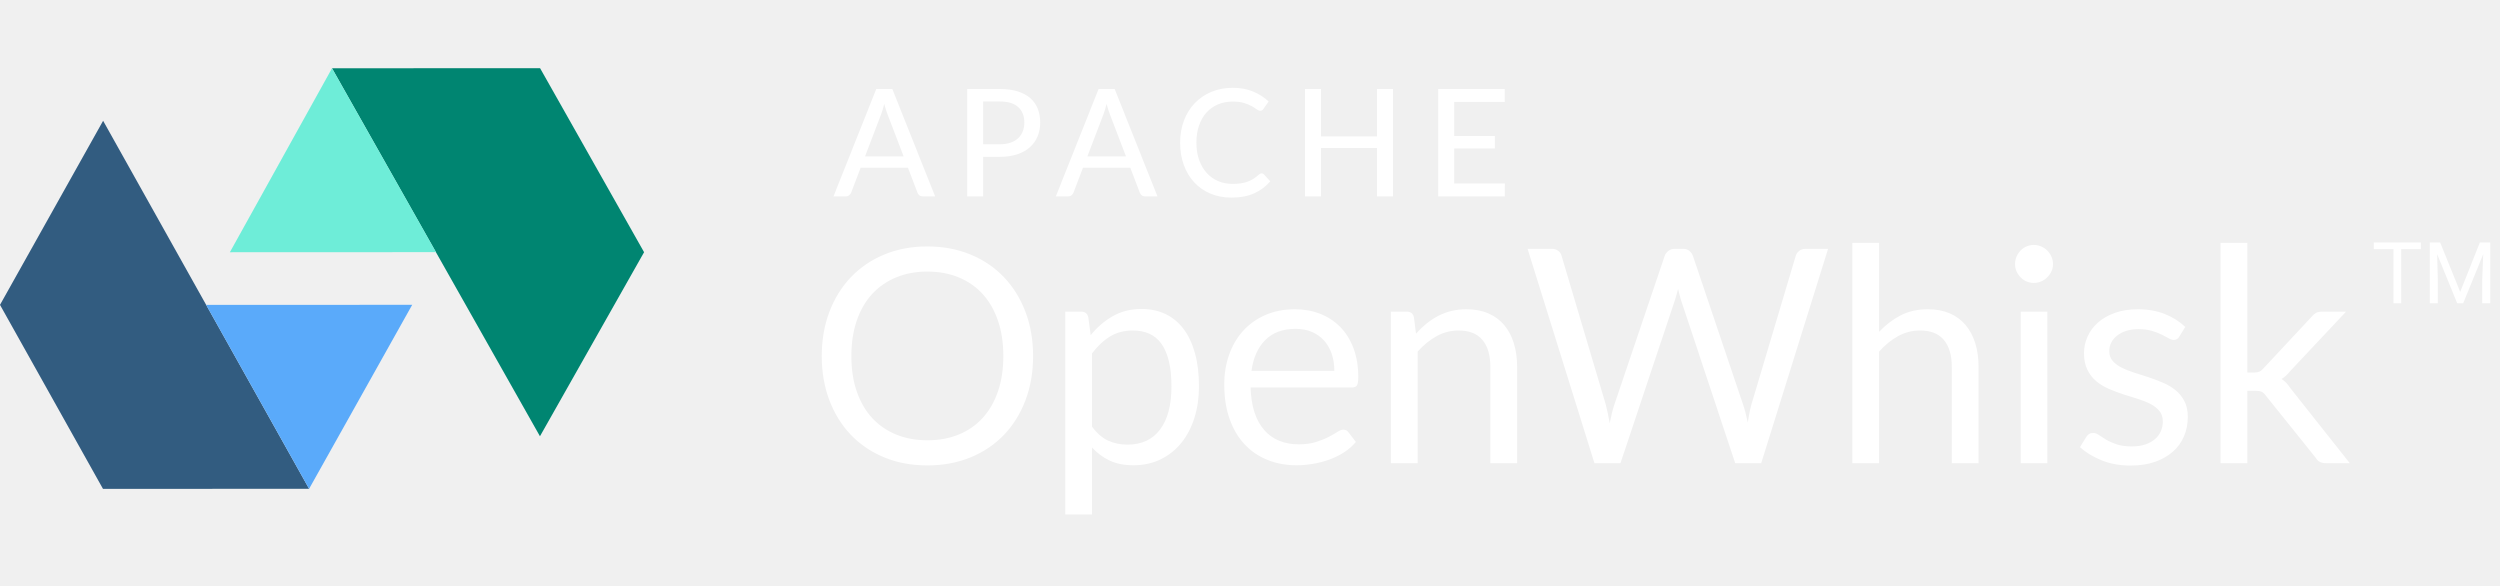
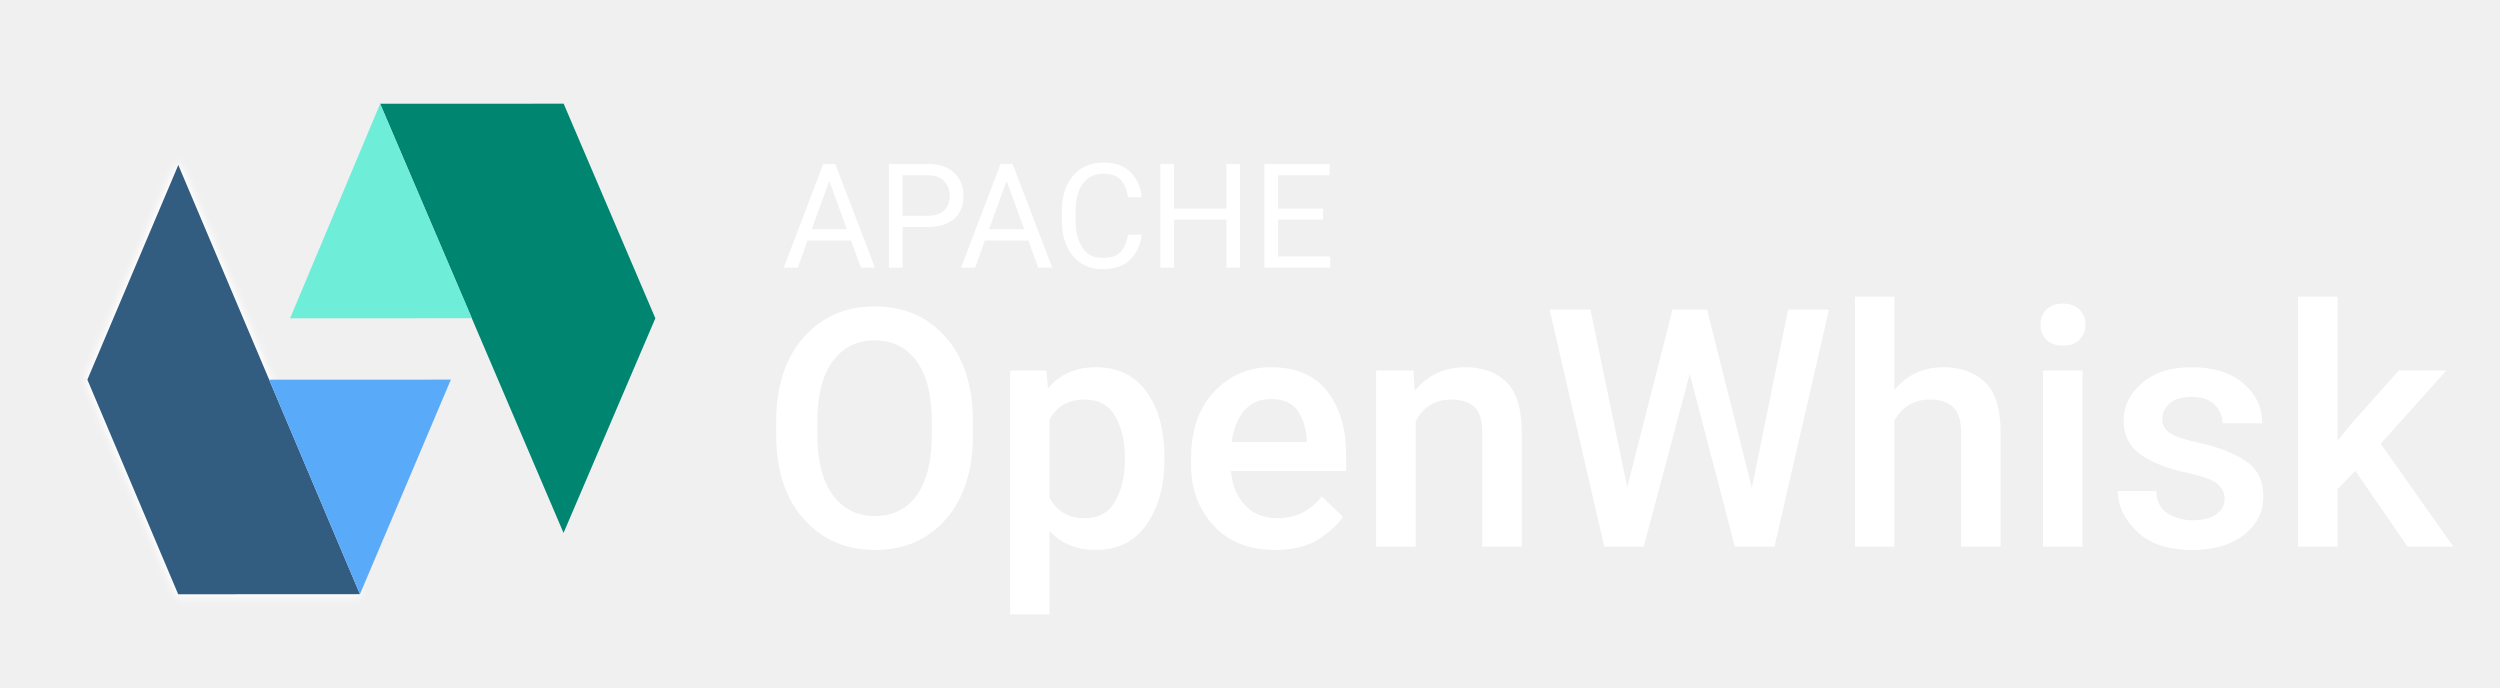
- <svg xmlns="http://www.w3.org/2000/svg" width="188px" height="44px" viewBox="0 0 117 21" version="1.1">
-   <defs />
-   <g id="Symbols" stroke="none" stroke-width="1" fill="none" fill-rule="evenodd">
-     <g id="Menu" transform="translate(-268, -33)">
-       <g id="apache-openwhisk" transform="translate(268, 33)">
+ <svg xmlns="http://www.w3.org/2000/svg" xmlns:xlink="http://www.w3.org/1999/xlink" width="320" height="88" viewBox="0 0 320 88" version="1.1" id="svg4829">
+   <defs id="defs4816">
+     <color-profile name="Adobe-RGB--1998-" xlink:href="/System/Library/ColorSync/Profiles/AdobeRGB1998.icc" id="color-profile15" />
+     <filter style="color-interpolation-filters:sRGB" id="filter4902">
+       <feFlood flood-opacity="0.498" flood-color="rgb(0,0,0)" result="flood" id="feFlood4892" />
+       <feComposite in="flood" in2="SourceGraphic" operator="in" result="composite1" id="feComposite4894" />
+       <feGaussianBlur in="composite1" stdDeviation="2" result="blur" id="feGaussianBlur4896" />
+       <feOffset dx="6" dy="6" result="offset" id="feOffset4898" />
+       <feComposite in="SourceGraphic" in2="offset" operator="over" result="fbSourceGraphic" id="feComposite4900" />
+       <feColorMatrix result="fbSourceGraphicAlpha" in="fbSourceGraphic" values="0 0 0 -1 0 0 0 0 -1 0 0 0 0 -1 0 0 0 0 1 0" id="feColorMatrix4988" />
+       <feFlood id="feFlood4990" flood-opacity="0.498" flood-color="rgb(0,0,0)" result="flood" in="fbSourceGraphic" />
+       <feComposite in2="fbSourceGraphic" id="feComposite4992" in="flood" operator="in" result="composite1" />
+       <feGaussianBlur id="feGaussianBlur4994" in="composite1" stdDeviation="1" result="blur" />
+       <feOffset id="feOffset4996" dx="6" dy="6" result="offset" />
+       <feComposite in2="offset" id="feComposite4998" in="fbSourceGraphic" operator="over" result="fbSourceGraphic" />
+       <feColorMatrix result="fbSourceGraphicAlpha" in="fbSourceGraphic" values="0 0 0 -1 0 0 0 0 -1 0 0 0 0 -1 0 0 0 0 1 0" id="feColorMatrix5000" />
+       <feFlood id="feFlood5002" flood-opacity="0.498" flood-color="rgb(0,0,0)" result="flood" in="fbSourceGraphic" />
+       <feComposite in2="fbSourceGraphic" id="feComposite5004" in="flood" operator="in" result="composite1" />
+       <feGaussianBlur id="feGaussianBlur5006" in="composite1" stdDeviation="1" result="blur" />
+       <feOffset id="feOffset5008" dx="6" dy="6" result="offset" />
+       <feComposite in2="offset" id="feComposite5010" in="fbSourceGraphic" operator="over" result="fbSourceGraphic" />
+       <feColorMatrix result="fbSourceGraphicAlpha" in="fbSourceGraphic" values="0 0 0 -1 0 0 0 0 -1 0 0 0 0 -1 0 0 0 0 1 0" id="feColorMatrix5012" />
+       <feFlood id="feFlood5014" flood-opacity="0.498" flood-color="rgb(0,0,0)" result="flood" in="fbSourceGraphic" />
+       <feComposite in2="fbSourceGraphic" id="feComposite5016" in="flood" operator="in" result="composite1" />
+       <feGaussianBlur id="feGaussianBlur5018" in="composite1" stdDeviation="1" result="blur" />
+       <feOffset id="feOffset5020" dx="6" dy="6" result="offset" />
+       <feComposite in2="offset" id="feComposite5022" in="fbSourceGraphic" operator="over" result="fbSourceGraphic" />
+       <feColorMatrix result="fbSourceGraphicAlpha" in="fbSourceGraphic" values="0 0 0 -1 0 0 0 0 -1 0 0 0 0 -1 0 0 0 0 1 0" id="feColorMatrix5024" />
+       <feFlood id="feFlood5026" flood-opacity="0.498" flood-color="rgb(0,0,0)" result="flood" in="fbSourceGraphic" />
+       <feComposite in2="fbSourceGraphic" id="feComposite5028" in="flood" operator="in" result="composite1" />
+       <feGaussianBlur id="feGaussianBlur5030" in="composite1" stdDeviation="1" result="blur" />
+       <feOffset id="feOffset5032" dx="6" dy="6" result="offset" />
+       <feComposite in2="offset" id="feComposite5034" in="fbSourceGraphic" operator="over" result="fbSourceGraphic" />
+       <feColorMatrix result="fbSourceGraphicAlpha" in="fbSourceGraphic" values="0 0 0 -1 0 0 0 0 -1 0 0 0 0 -1 0 0 0 0 1 0" id="feColorMatrix5036" />
+       <feFlood id="feFlood5038" flood-opacity="0.498" flood-color="rgb(0,0,0)" result="flood" in="fbSourceGraphic" />
+       <feComposite in2="fbSourceGraphic" id="feComposite5040" in="flood" operator="in" result="composite1" />
+       <feGaussianBlur id="feGaussianBlur5042" in="composite1" stdDeviation="1" result="blur" />
+       <feOffset id="feOffset5044" dx="6" dy="6" result="offset" />
+       <feComposite in2="offset" id="feComposite5046" in="fbSourceGraphic" operator="over" result="composite2" />
+     </filter>
+     <filter style="color-interpolation-filters:sRGB;" id="filter4342">
+       <feFlood flood-opacity="0.933" flood-color="rgb(255,255,255)" result="flood" id="feFlood4332" />
+       <feComposite in="flood" in2="SourceGraphic" operator="in" result="composite1" id="feComposite4334" />
+       <feGaussianBlur in="composite1" stdDeviation="0.2" result="blur" id="feGaussianBlur4336" />
+       <feOffset dx="1.38778e-16" dy="1.38778e-16" result="offset" id="feOffset4338" />
+       <feComposite in="SourceGraphic" in2="offset" operator="over" result="fbSourceGraphic" id="feComposite4340" />
+       <feColorMatrix result="fbSourceGraphicAlpha" in="fbSourceGraphic" values="0 0 0 -1 0 0 0 0 -1 0 0 0 0 -1 0 0 0 0 1 0" id="feColorMatrix4344" />
+       <feFlood id="feFlood4346" flood-opacity="0.933" flood-color="rgb(255,255,255)" result="flood" in="fbSourceGraphic" />
+       <feComposite in2="fbSourceGraphic" id="feComposite4348" in="flood" operator="in" result="composite1" />
+       <feGaussianBlur id="feGaussianBlur4350" in="composite1" stdDeviation="0.2" result="blur" />
+       <feOffset id="feOffset4352" dx="1.38778e-16" dy="1.38778e-16" result="offset" />
+       <feComposite in2="offset" id="feComposite4354" in="fbSourceGraphic" operator="over" result="composite2" />
+     </filter>
+   </defs>
+   <g id="Symbols" style="fill:none;fill-rule:evenodd;stroke:none;stroke-width:1" transform="translate(0,107.9874)">
+     <g id="Menu" transform="translate(-268,-33)">
+       <g id="logo/apache-openwhisk" transform="matrix(2.411928,0,0,3.189443,280.6788,-65.46484)">
        <g id="Group-23">
-           <polygon id="Fill-1" fill="#008571" points="25.276 -0 15.537 0.003 25.27 17.226 30.143 8.612" />
-           <polygon id="Fill-2" fill="#6EEDD8" points="15.538 0.003 10.758 8.613 20.406 8.609" />
-           <polygon id="Fill-3" fill="#325C80" points="0 11.076 4.82 19.688 14.466 19.684 4.826 2.461" />
-           <polygon id="Fill-4" fill="#5AAAFA" points="9.646 11.077 14.466 19.685 19.291 11.074" />
+           <polygon id="Fill-1" points="25.276,-0 15.537,0.003 25.27,17.226 30.143,8.612 " style="fill:#008571" transform="translate(-0.6202474,1.175636)" />
+           <polygon id="Fill-2" points="10.758,8.613 20.406,8.609 15.538,0.003 " style="fill:#6eedd8" transform="translate(-0.6202474,1.175636)" />
+           <polygon id="Fill-3" points="0,11.076 4.82,19.688 14.466,19.684 4.826,2.461 " style="fill:#325c80;filter:url(#filter4342)" transform="translate(-0.6202474,1.175636)" />
+           <polygon id="Fill-4" points="14.466,19.685 19.291,11.074 9.646,11.077 " style="fill:#5aaafa" transform="translate(-0.6202474,1.175636)" />
        </g>
-         <text id="TM" font-family="Roboto-Medium, Roboto" font-size="4" font-weight="400" fill="#FFFFFF">
-           <tspan x="111" y="11">TM</tspan>
-         </text>
-         <path d="M48.349,13.473 C48.349,14.224 48.23,14.913 47.992,15.541 C47.754,16.169 47.418,16.709 46.984,17.162 C46.55,17.614 46.029,17.965 45.419,18.215 C44.81,18.465 44.137,18.59 43.4,18.59 C42.663,18.59 41.991,18.465 41.384,18.215 C40.777,17.965 40.257,17.614 39.823,17.162 C39.389,16.709 39.053,16.169 38.815,15.541 C38.577,14.913 38.458,14.224 38.458,13.473 C38.458,12.721 38.577,12.032 38.815,11.404 C39.053,10.776 39.389,10.235 39.823,9.78 C40.257,9.325 40.777,8.972 41.384,8.72 C41.991,8.468 42.663,8.342 43.4,8.342 C44.137,8.342 44.81,8.468 45.419,8.72 C46.029,8.972 46.55,9.325 46.984,9.78 C47.418,10.235 47.754,10.776 47.992,11.404 C48.23,12.032 48.349,12.721 48.349,13.473 Z M46.956,13.473 C46.956,12.857 46.872,12.304 46.704,11.814 C46.536,11.324 46.298,10.909 45.99,10.571 C45.682,10.233 45.309,9.973 44.87,9.791 C44.431,9.609 43.941,9.518 43.4,9.518 C42.863,9.518 42.376,9.609 41.937,9.791 C41.498,9.973 41.124,10.233 40.813,10.571 C40.503,10.909 40.264,11.324 40.096,11.814 C39.928,12.304 39.844,12.857 39.844,13.473 C39.844,14.089 39.928,14.64 40.096,15.128 C40.264,15.616 40.503,16.029 40.813,16.367 C41.124,16.705 41.498,16.964 41.937,17.144 C42.376,17.324 42.863,17.414 43.4,17.414 C43.941,17.414 44.431,17.324 44.87,17.144 C45.309,16.964 45.682,16.705 45.99,16.367 C46.298,16.029 46.536,15.616 46.704,15.128 C46.872,14.64 46.956,14.089 46.956,13.473 Z M51.107,16.777 C51.336,17.085 51.585,17.302 51.856,17.428 C52.127,17.554 52.43,17.617 52.766,17.617 C53.429,17.617 53.937,17.381 54.292,16.91 C54.647,16.438 54.824,15.766 54.824,14.894 C54.824,14.432 54.783,14.035 54.702,13.704 C54.62,13.372 54.502,13.1 54.348,12.888 C54.194,12.676 54.005,12.521 53.781,12.423 C53.557,12.325 53.303,12.276 53.018,12.276 C52.612,12.276 52.256,12.369 51.95,12.556 C51.645,12.742 51.364,13.006 51.107,13.347 L51.107,16.777 Z M51.044,12.493 C51.343,12.124 51.688,11.828 52.08,11.604 C52.472,11.38 52.92,11.268 53.424,11.268 C53.835,11.268 54.206,11.346 54.537,11.502 C54.868,11.658 55.151,11.889 55.384,12.195 C55.617,12.501 55.797,12.88 55.923,13.333 C56.049,13.785 56.112,14.306 56.112,14.894 C56.112,15.416 56.042,15.903 55.902,16.353 C55.762,16.803 55.56,17.193 55.297,17.522 C55.033,17.851 54.711,18.11 54.331,18.299 C53.95,18.488 53.522,18.583 53.046,18.583 C52.612,18.583 52.24,18.509 51.929,18.362 C51.619,18.215 51.345,18.011 51.107,17.75 L51.107,20.886 L49.854,20.886 L49.854,11.394 L50.603,11.394 C50.78,11.394 50.89,11.48 50.932,11.653 L51.044,12.493 Z M62.447,14.166 C62.447,13.876 62.406,13.611 62.325,13.371 C62.243,13.131 62.124,12.923 61.968,12.748 C61.811,12.573 61.621,12.438 61.397,12.342 C61.173,12.246 60.919,12.199 60.634,12.199 C60.037,12.199 59.564,12.372 59.217,12.72 C58.869,13.068 58.653,13.55 58.569,14.166 L62.447,14.166 Z M63.455,17.491 C63.301,17.677 63.117,17.839 62.902,17.977 C62.687,18.115 62.458,18.228 62.212,18.317 C61.967,18.405 61.714,18.472 61.453,18.516 C61.192,18.56 60.933,18.583 60.676,18.583 C60.186,18.583 59.735,18.5 59.322,18.334 C58.908,18.168 58.552,17.926 58.251,17.606 C57.949,17.286 57.715,16.891 57.547,16.42 C57.379,15.948 57.295,15.407 57.295,14.796 C57.295,14.301 57.371,13.839 57.523,13.41 C57.674,12.98 57.892,12.608 58.177,12.293 C58.462,11.978 58.809,11.731 59.22,11.551 C59.631,11.371 60.093,11.282 60.606,11.282 C61.031,11.282 61.424,11.353 61.785,11.495 C62.147,11.637 62.46,11.843 62.724,12.111 C62.987,12.379 63.194,12.711 63.343,13.105 C63.492,13.499 63.567,13.949 63.567,14.453 C63.567,14.649 63.546,14.779 63.504,14.845 C63.462,14.91 63.383,14.943 63.266,14.943 L58.527,14.943 C58.541,15.391 58.603,15.78 58.712,16.112 C58.822,16.443 58.975,16.719 59.171,16.941 C59.367,17.163 59.6,17.328 59.871,17.438 C60.142,17.548 60.445,17.603 60.781,17.603 C61.094,17.603 61.363,17.566 61.59,17.494 C61.816,17.422 62.011,17.344 62.174,17.26 C62.337,17.176 62.474,17.097 62.584,17.025 C62.693,16.953 62.788,16.917 62.867,16.917 C62.97,16.917 63.049,16.956 63.105,17.036 L63.455,17.491 Z M66.269,12.423 C66.423,12.25 66.586,12.094 66.759,11.954 C66.932,11.814 67.115,11.693 67.308,11.593 C67.502,11.493 67.707,11.416 67.924,11.362 C68.142,11.308 68.376,11.282 68.628,11.282 C69.015,11.282 69.357,11.346 69.653,11.474 C69.95,11.602 70.197,11.784 70.395,12.02 C70.594,12.256 70.744,12.539 70.847,12.871 C70.95,13.202 71.001,13.568 71.001,13.97 L71.001,18.485 L69.748,18.485 L69.748,13.97 C69.748,13.433 69.626,13.016 69.38,12.72 C69.135,12.424 68.763,12.276 68.264,12.276 C67.895,12.276 67.551,12.364 67.231,12.542 C66.912,12.719 66.617,12.959 66.346,13.263 L66.346,18.485 L65.093,18.485 L65.093,11.394 L65.842,11.394 C66.019,11.394 66.129,11.48 66.171,11.653 L66.269,12.423 Z M85.554,8.454 L82.425,18.485 L81.207,18.485 L78.666,10.834 C78.643,10.759 78.621,10.68 78.6,10.596 L78.533,10.33 C78.51,10.423 78.486,10.512 78.463,10.596 C78.44,10.68 78.416,10.759 78.393,10.834 L75.838,18.485 L74.62,18.485 L71.491,8.454 L72.618,8.454 C72.739,8.454 72.841,8.484 72.922,8.545 C73.004,8.605 73.057,8.682 73.08,8.776 L75.152,15.748 C75.185,15.874 75.216,16.009 75.246,16.154 C75.277,16.298 75.306,16.452 75.334,16.616 C75.367,16.452 75.4,16.297 75.436,16.15 C75.471,16.003 75.509,15.869 75.551,15.748 L77.91,8.776 C77.938,8.696 77.993,8.623 78.075,8.555 C78.156,8.487 78.255,8.454 78.372,8.454 L78.764,8.454 C78.885,8.454 78.983,8.484 79.058,8.545 C79.133,8.605 79.189,8.682 79.226,8.776 L81.578,15.748 C81.62,15.869 81.658,16 81.694,16.14 C81.729,16.28 81.762,16.427 81.795,16.581 C81.818,16.427 81.844,16.28 81.872,16.14 C81.9,16 81.93,15.869 81.963,15.748 L84.042,8.776 C84.065,8.692 84.118,8.617 84.2,8.552 C84.281,8.486 84.38,8.454 84.497,8.454 L85.554,8.454 Z M87.941,12.339 C88.244,12.017 88.58,11.76 88.949,11.569 C89.318,11.377 89.742,11.282 90.223,11.282 C90.61,11.282 90.952,11.346 91.249,11.474 C91.545,11.602 91.792,11.784 91.99,12.02 C92.189,12.256 92.339,12.539 92.442,12.871 C92.545,13.202 92.596,13.568 92.596,13.97 L92.596,18.485 L91.343,18.485 L91.343,13.97 C91.343,13.433 91.221,13.016 90.975,12.72 C90.73,12.424 90.358,12.276 89.859,12.276 C89.49,12.276 89.146,12.364 88.826,12.542 C88.507,12.719 88.212,12.959 87.941,13.263 L87.941,18.485 L86.688,18.485 L86.688,8.174 L87.941,8.174 L87.941,12.339 Z M95.816,11.394 L95.816,18.485 L94.57,18.485 L94.57,11.394 L95.816,11.394 Z M96.082,9.168 C96.082,9.289 96.058,9.402 96.008,9.507 C95.959,9.612 95.894,9.705 95.812,9.787 C95.731,9.869 95.635,9.933 95.525,9.98 C95.416,10.026 95.3,10.05 95.179,10.05 C95.058,10.05 94.945,10.026 94.84,9.98 C94.734,9.933 94.642,9.869 94.563,9.787 C94.484,9.705 94.421,9.612 94.374,9.507 C94.327,9.402 94.304,9.289 94.304,9.168 C94.304,9.046 94.327,8.931 94.374,8.821 C94.421,8.711 94.484,8.616 94.563,8.534 C94.642,8.452 94.734,8.388 94.84,8.342 C94.945,8.295 95.058,8.272 95.179,8.272 C95.3,8.272 95.416,8.295 95.525,8.342 C95.635,8.388 95.731,8.452 95.812,8.534 C95.894,8.616 95.959,8.711 96.008,8.821 C96.058,8.931 96.082,9.046 96.082,9.168 Z M101.99,12.563 C101.934,12.665 101.848,12.717 101.731,12.717 C101.661,12.717 101.582,12.691 101.493,12.64 C101.404,12.588 101.296,12.531 101.168,12.468 C101.039,12.405 100.886,12.347 100.709,12.293 C100.532,12.239 100.322,12.213 100.079,12.213 C99.869,12.213 99.68,12.239 99.512,12.293 C99.344,12.347 99.201,12.42 99.082,12.514 C98.962,12.607 98.872,12.715 98.808,12.839 C98.745,12.963 98.714,13.097 98.714,13.242 C98.714,13.424 98.766,13.575 98.871,13.697 C98.977,13.818 99.115,13.923 99.288,14.012 C99.461,14.1 99.657,14.178 99.876,14.246 C100.095,14.314 100.32,14.386 100.552,14.463 C100.783,14.54 101.008,14.625 101.227,14.719 C101.446,14.812 101.642,14.929 101.815,15.069 C101.988,15.209 102.126,15.38 102.231,15.583 C102.337,15.786 102.389,16.03 102.389,16.315 C102.389,16.641 102.331,16.943 102.214,17.221 C102.097,17.499 101.925,17.739 101.696,17.942 C101.467,18.145 101.187,18.305 100.856,18.422 C100.525,18.538 100.142,18.597 99.708,18.597 C99.213,18.597 98.765,18.516 98.364,18.355 C97.963,18.194 97.622,17.988 97.342,17.736 L97.636,17.26 C97.673,17.199 97.718,17.152 97.769,17.12 C97.82,17.087 97.886,17.071 97.965,17.071 C98.049,17.071 98.138,17.103 98.231,17.169 C98.324,17.234 98.437,17.306 98.57,17.386 C98.704,17.465 98.866,17.537 99.057,17.603 C99.248,17.668 99.486,17.701 99.771,17.701 C100.014,17.701 100.226,17.669 100.408,17.606 C100.59,17.543 100.742,17.458 100.863,17.351 C100.984,17.243 101.074,17.12 101.132,16.98 C101.191,16.84 101.22,16.69 101.22,16.532 C101.22,16.336 101.168,16.173 101.062,16.045 C100.957,15.917 100.819,15.807 100.646,15.716 C100.473,15.625 100.276,15.546 100.055,15.478 C99.833,15.41 99.607,15.339 99.376,15.265 C99.144,15.19 98.918,15.105 98.697,15.009 C98.475,14.913 98.278,14.793 98.105,14.649 C97.932,14.504 97.794,14.325 97.689,14.113 C97.583,13.901 97.531,13.643 97.531,13.34 C97.531,13.069 97.587,12.809 97.699,12.559 C97.811,12.309 97.974,12.09 98.189,11.901 C98.404,11.712 98.667,11.562 98.98,11.45 C99.293,11.338 99.65,11.282 100.051,11.282 C100.518,11.282 100.936,11.355 101.308,11.502 C101.679,11.649 101.999,11.851 102.27,12.108 L101.99,12.563 Z M105.175,8.174 L105.175,14.243 L105.497,14.243 C105.59,14.243 105.668,14.23 105.731,14.204 C105.794,14.178 105.861,14.126 105.931,14.047 L108.171,11.646 C108.236,11.566 108.305,11.504 108.377,11.46 C108.45,11.416 108.547,11.394 108.668,11.394 L109.795,11.394 L107.184,14.173 C107.058,14.331 106.923,14.455 106.778,14.544 C106.862,14.6 106.938,14.664 107.005,14.736 C107.073,14.808 107.137,14.891 107.198,14.985 L109.97,18.485 L108.857,18.485 C108.75,18.485 108.657,18.467 108.581,18.432 C108.504,18.397 108.437,18.333 108.381,18.24 L106.05,15.335 C105.98,15.237 105.911,15.172 105.844,15.142 C105.776,15.112 105.672,15.097 105.532,15.097 L105.175,15.097 L105.175,18.485 L103.922,18.485 L103.922,8.174 L105.175,8.174 Z" id="OpenWhisk" fill="#FFFFFF" />
-         <path d="M42.29,4.128 L41.544,2.178 C41.491,2.045 41.437,1.877 41.383,1.674 C41.358,1.774 41.332,1.868 41.305,1.954 C41.278,2.04 41.252,2.117 41.226,2.185 L40.484,4.128 L42.29,4.128 Z M43.764,6 L43.19,6 C43.124,6 43.071,5.984 43.029,5.951 C42.986,5.918 42.956,5.876 42.938,5.825 L42.493,4.66 L40.278,4.66 L39.833,5.825 C39.817,5.869 39.786,5.91 39.742,5.946 C39.698,5.982 39.644,6 39.581,6 L39.007,6 L41.009,0.974 L41.761,0.974 L43.764,6 Z M46.788,3.561 C46.977,3.561 47.143,3.536 47.286,3.487 C47.43,3.438 47.55,3.369 47.647,3.279 C47.744,3.189 47.816,3.082 47.865,2.957 C47.915,2.832 47.939,2.694 47.939,2.542 C47.939,2.236 47.844,1.996 47.654,1.821 C47.464,1.646 47.175,1.558 46.788,1.558 L46.011,1.558 L46.011,3.561 L46.788,3.561 Z M46.788,0.974 C47.11,0.974 47.389,1.011 47.627,1.086 C47.866,1.161 48.063,1.266 48.219,1.403 C48.375,1.539 48.491,1.704 48.567,1.898 C48.643,2.092 48.681,2.306 48.681,2.542 C48.681,2.778 48.64,2.994 48.559,3.191 C48.477,3.388 48.357,3.558 48.198,3.7 C48.039,3.843 47.842,3.953 47.605,4.031 C47.368,4.109 47.096,4.149 46.788,4.149 L46.011,4.149 L46.011,6 L45.265,6 L45.265,0.974 L46.788,0.974 Z M52.696,4.128 L51.95,2.178 C51.896,2.045 51.843,1.877 51.789,1.674 C51.763,1.774 51.737,1.868 51.71,1.954 C51.683,2.04 51.657,2.117 51.632,2.185 L50.889,4.128 L52.696,4.128 Z M54.169,6 L53.595,6 C53.53,6 53.476,5.984 53.434,5.951 C53.392,5.918 53.362,5.876 53.343,5.825 L52.898,4.66 L50.683,4.66 L50.239,5.825 C50.222,5.869 50.192,5.91 50.148,5.946 C50.103,5.982 50.05,6 49.986,6 L49.413,6 L51.414,0.974 L52.167,0.974 L54.169,6 Z M59.044,4.922 C59.087,4.922 59.123,4.938 59.153,4.971 L59.447,5.293 C59.242,5.536 58.991,5.723 58.696,5.856 C58.401,5.99 58.046,6.056 57.63,6.056 C57.266,6.056 56.937,5.993 56.642,5.867 C56.347,5.741 56.095,5.565 55.886,5.338 C55.677,5.112 55.515,4.842 55.401,4.527 C55.287,4.211 55.23,3.865 55.23,3.487 C55.23,3.109 55.29,2.763 55.41,2.447 C55.53,2.132 55.698,1.862 55.916,1.635 C56.133,1.409 56.392,1.233 56.694,1.107 C56.996,0.981 57.331,0.918 57.697,0.918 C58.054,0.918 58.371,0.976 58.649,1.093 C58.927,1.21 59.168,1.365 59.373,1.558 L59.129,1.905 C59.112,1.931 59.092,1.952 59.067,1.968 C59.043,1.984 59.011,1.992 58.971,1.992 C58.927,1.992 58.875,1.97 58.815,1.926 C58.756,1.882 58.678,1.832 58.581,1.777 C58.484,1.722 58.364,1.673 58.222,1.629 C58.08,1.584 57.902,1.562 57.69,1.562 C57.44,1.562 57.212,1.606 57.004,1.693 C56.796,1.781 56.617,1.907 56.467,2.071 C56.316,2.236 56.2,2.438 56.117,2.677 C56.034,2.916 55.992,3.186 55.992,3.487 C55.992,3.793 56.036,4.064 56.122,4.303 C56.208,4.541 56.327,4.742 56.479,4.908 C56.631,5.074 56.809,5.2 57.014,5.286 C57.22,5.372 57.441,5.415 57.679,5.415 C57.824,5.415 57.954,5.407 58.07,5.389 C58.185,5.372 58.291,5.346 58.388,5.311 C58.485,5.275 58.577,5.231 58.663,5.176 C58.749,5.121 58.834,5.055 58.919,4.978 C58.937,4.962 58.957,4.948 58.978,4.938 C58.999,4.927 59.021,4.922 59.044,4.922 Z M65.191,0.974 L65.191,6 L64.445,6 L64.445,3.736 L61.824,3.736 L61.824,6 L61.075,6 L61.075,0.974 L61.824,0.974 L61.824,3.193 L64.445,3.193 L64.445,0.974 L65.191,0.974 Z M70.427,5.394 L70.423,6 L67.308,6 L67.308,0.974 L70.423,0.974 L70.423,1.579 L68.057,1.579 L68.057,3.172 L69.961,3.172 L69.961,3.756 L68.057,3.756 L68.057,5.394 L70.427,5.394 Z" id="APACHE" fill="#FFFFFF" />
      </g>
+       <path style="fill:#ffffff;stroke-width:0.143" d="" id="path4837" />
+       <path style="fill:#ffffff;stroke-width:0.143" d="" id="path4839" />
+       <text xml:space="preserve" style="font-style:normal;font-variant:normal;font-weight:500;font-stretch:normal;font-size:42.667px;line-height:1.25;font-family:Roboto;-inkscape-font-specification:'Roboto, Medium';font-variant-ligatures:normal;font-variant-caps:normal;font-variant-numeric:normal;font-feature-settings:normal;text-align:start;letter-spacing:0px;word-spacing:0px;writing-mode:lr-tb;text-anchor:start;fill:#ffffff;fill-opacity:1;stroke:none" x="365.227" y="-5.019" id="text3762">
+         <tspan id="tspan3760" x="365.227" y="-5.019">OpenWhisk</tspan>
+       </text>
+       <text xml:space="preserve" style="font-style:normal;font-variant:normal;font-weight:normal;font-stretch:normal;font-size:18.667px;line-height:1.25;font-family:Roboto;-inkscape-font-specification:'Roboto, Normal';font-variant-ligatures:normal;font-variant-caps:normal;font-variant-numeric:normal;font-feature-settings:normal;text-align:start;letter-spacing:0px;word-spacing:0px;writing-mode:lr-tb;text-anchor:start;fill:#ffffff;fill-opacity:1;stroke:none" x="368.056" y="-40.727" id="text3766">
+         <tspan id="tspan3764" x="368.056" y="-40.727">APACHE</tspan>
+       </text>
    </g>
  </g>
</svg>
